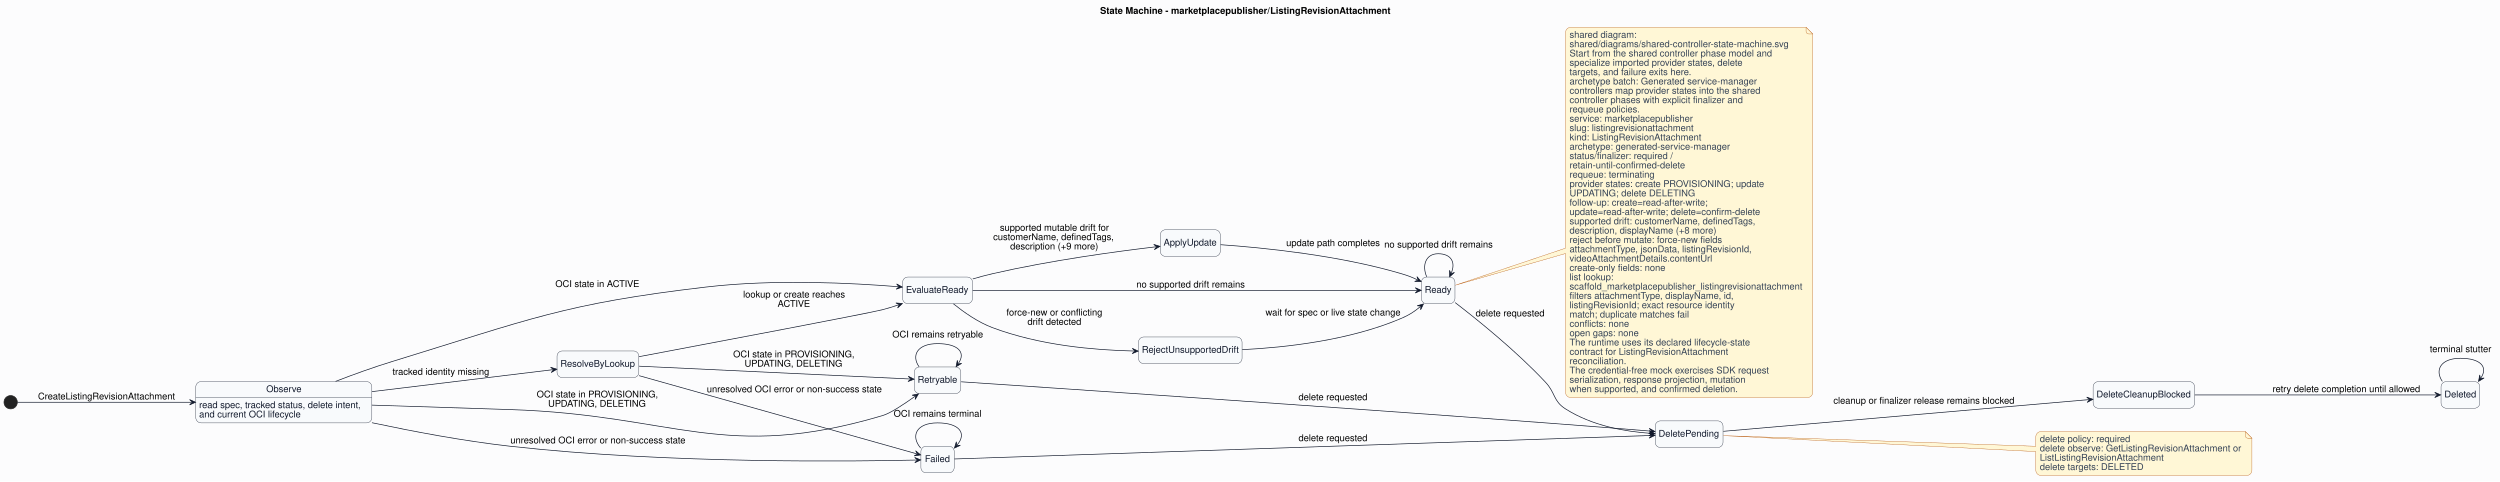
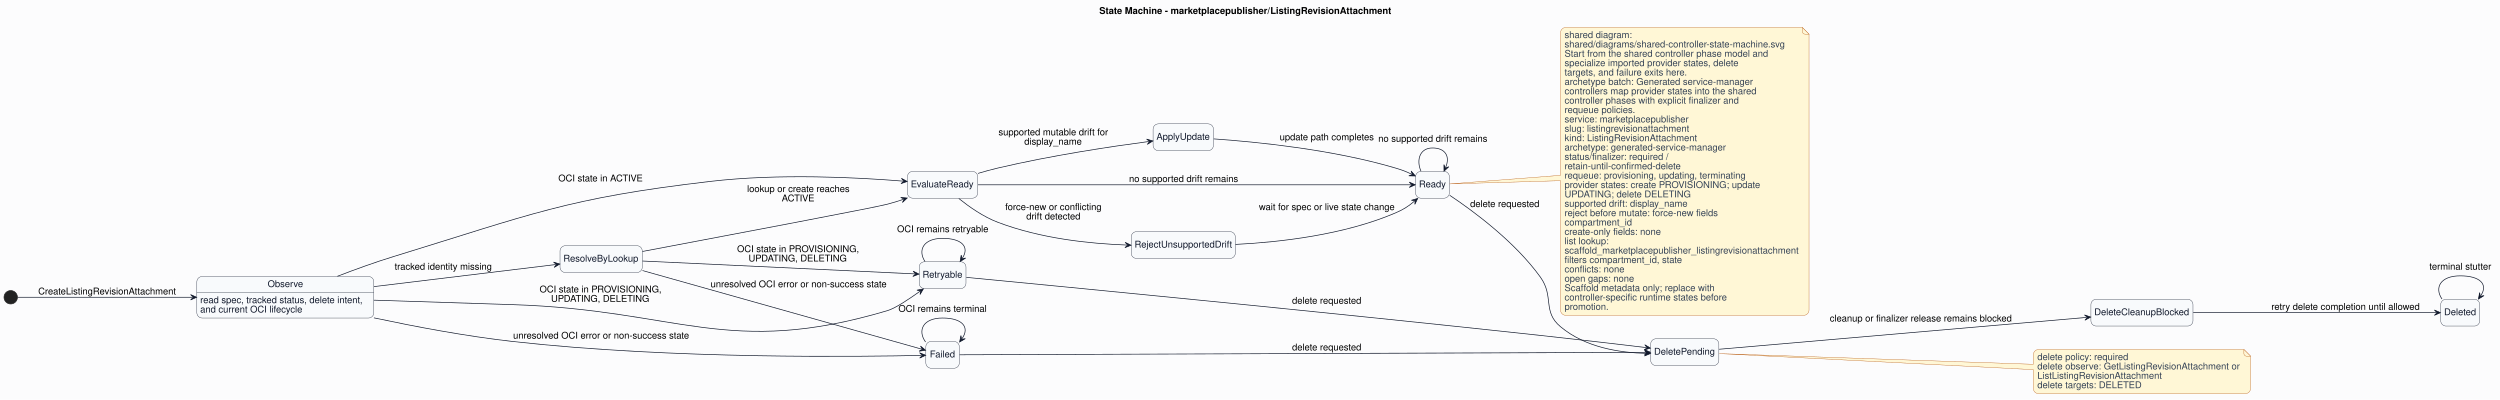
- <svg xmlns="http://www.w3.org/2000/svg" contentStyleType="text/css" data-diagram-type="STATE" height="723px" preserveAspectRatio="none" style="width:3754px;height:723px;background:#FCFCFD;" version="1.1" viewBox="0 0 3754 723" width="3754px" zoomAndPan="magnify">
+ <svg xmlns="http://www.w3.org/2000/svg" contentStyleType="text/css" data-diagram-type="STATE" height="597px" preserveAspectRatio="none" style="width:3734px;height:597px;background:#FCFCFD;" version="1.1" viewBox="0 0 3734 597" width="3734px" zoomAndPan="magnify">
  <defs />
  <g>
-     <rect fill="#FCFCFD" height="723" style="stroke:none;stroke-width:1;" width="3754" x="0" y="0" />
+     <rect fill="#FCFCFD" height="597" style="stroke:none;stroke-width:1;" width="3734" x="0" y="0" />
    <g class="title" data-source-line="10">
-       <text fill="#000000" font-family="Helvetica" font-size="14" font-weight="bold" lengthAdjust="spacing" textLength="436.434" x="1651.871" y="20.78">State Machine - marketplacepublisher/ListingRevisionAttachment</text>
+       <text fill="#000000" font-family="Helvetica" font-size="14" font-weight="bold" lengthAdjust="spacing" textLength="436.434" x="1641.871" y="20.78">State Machine - marketplacepublisher/ListingRevisionAttachment</text>
    </g>
    <g class="entity" data-qualified-name="observe" id="ent0002">
-       <rect fill="#F8FAFC" height="62" rx="8" ry="8" style="stroke:#0F172A;stroke-width:0.5;" width="264.364" x="294" y="573" />
-       <line style="stroke:#0F172A;stroke-width:0.5;" x1="294" x2="558.364" y1="597" y2="597" />
-       <text fill="#0F172A" font-family="Helvetica" font-size="14" lengthAdjust="spacing" textLength="52.91" x="399.727" y="588.78">Observe</text>
-       <text fill="#0F172A" font-family="Helvetica" font-size="14" lengthAdjust="spacing" textLength="244.364" x="299" y="612.78">read spec, tracked status, delete intent,</text>
-       <text fill="#0F172A" font-family="Helvetica" font-size="14" lengthAdjust="spacing" textLength="153.282" x="299" y="626.78">and current OCI lifecycle</text>
+       <rect fill="#F8FAFC" height="62" rx="8" ry="8" style="stroke:#0F172A;stroke-width:0.5;" width="264.364" x="294" y="413" />
+       <line style="stroke:#0F172A;stroke-width:0.5;" x1="294" x2="558.364" y1="437" y2="437" />
+       <text fill="#0F172A" font-family="Helvetica" font-size="14" lengthAdjust="spacing" textLength="52.91" x="399.727" y="428.78">Observe</text>
+       <text fill="#0F172A" font-family="Helvetica" font-size="14" lengthAdjust="spacing" textLength="244.364" x="299" y="452.78">read spec, tracked status, delete intent,</text>
+       <text fill="#0F172A" font-family="Helvetica" font-size="14" lengthAdjust="spacing" textLength="153.282" x="299" y="466.78">and current OCI lifecycle</text>
    </g>
-     <rect fill="#F8FAFC" height="40" rx="8" ry="8" style="stroke:#0F172A;stroke-width:0.5;" width="104.951" x="1355.36" y="416" />
-     <text fill="#0F172A" font-family="Helvetica" font-size="14" lengthAdjust="spacing" textLength="94.951" x="1360.36" y="439.78">EvaluateReady</text>
-     <rect fill="#F8FAFC" height="40" rx="8" ry="8" style="stroke:#0F172A;stroke-width:0.5;" width="50.469" x="2134.32" y="416" />
-     <text fill="#0F172A" font-family="Helvetica" font-size="14" lengthAdjust="spacing" textLength="40.469" x="2139.32" y="439.78">Ready</text>
-     <rect fill="#F8FAFC" height="40" rx="8" ry="8" style="stroke:#0F172A;stroke-width:0.5;" width="69.917" x="1372.88" y="551" />
-     <text fill="#0F172A" font-family="Helvetica" font-size="14" lengthAdjust="spacing" textLength="59.917" x="1377.88" y="574.78">Retryable</text>
-     <rect fill="#F8FAFC" height="40" rx="8" ry="8" style="stroke:#0F172A;stroke-width:0.5;" width="50" x="1382.84" y="670" />
-     <text fill="#0F172A" font-family="Helvetica" font-size="14" lengthAdjust="spacing" textLength="38.131" x="1388.775" y="693.78">Failed</text>
-     <rect fill="#F8FAFC" height="40" rx="8" ry="8" style="stroke:#0F172A;stroke-width:0.5;" width="122.848" x="836.44" y="527" />
-     <text fill="#0F172A" font-family="Helvetica" font-size="14" lengthAdjust="spacing" textLength="112.848" x="841.44" y="550.78">ResolveByLookup</text>
-     <rect fill="#F8FAFC" height="40" rx="8" ry="8" style="stroke:#0F172A;stroke-width:0.5;" width="155.51" x="1709.56" y="506" />
-     <text fill="#0F172A" font-family="Helvetica" font-size="14" lengthAdjust="spacing" textLength="145.51" x="1714.56" y="529.78">RejectUnsupportedDrift</text>
-     <rect fill="#F8FAFC" height="40" rx="8" ry="8" style="stroke:#0F172A;stroke-width:0.5;" width="90.165" x="1742.23" y="345" />
-     <text fill="#0F172A" font-family="Helvetica" font-size="14" lengthAdjust="spacing" textLength="80.165" x="1747.23" y="368.78">ApplyUpdate</text>
-     <rect fill="#F8FAFC" height="40" rx="8" ry="8" style="stroke:#0F172A;stroke-width:0.5;" width="101.848" x="2485.45" y="632" />
-     <text fill="#0F172A" font-family="Helvetica" font-size="14" lengthAdjust="spacing" textLength="91.848" x="2490.45" y="655.78">DeletePending</text>
-     <rect fill="#F8FAFC" height="40" rx="8" ry="8" style="stroke:#0F172A;stroke-width:0.5;" width="58.255" x="3665.46" y="573" />
-     <text fill="#0F172A" font-family="Helvetica" font-size="14" lengthAdjust="spacing" textLength="48.255" x="3670.46" y="596.78">Deleted</text>
-     <rect fill="#F8FAFC" height="40" rx="8" ry="8" style="stroke:#0F172A;stroke-width:0.5;" width="152.427" x="3143" y="573" />
-     <text fill="#0F172A" font-family="Helvetica" font-size="14" lengthAdjust="spacing" textLength="142.427" x="3148" y="596.78">DeleteCleanupBlocked</text>
+     <rect fill="#F8FAFC" height="40" rx="8" ry="8" style="stroke:#0F172A;stroke-width:0.5;" width="104.951" x="1355.36" y="256" />
+     <text fill="#0F172A" font-family="Helvetica" font-size="14" lengthAdjust="spacing" textLength="94.951" x="1360.36" y="279.78">EvaluateReady</text>
+     <rect fill="#F8FAFC" height="40" rx="8" ry="8" style="stroke:#0F172A;stroke-width:0.5;" width="50.469" x="2114.32" y="256" />
+     <text fill="#0F172A" font-family="Helvetica" font-size="14" lengthAdjust="spacing" textLength="40.469" x="2119.32" y="279.78">Ready</text>
+     <rect fill="#F8FAFC" height="40" rx="8" ry="8" style="stroke:#0F172A;stroke-width:0.5;" width="69.917" x="1372.88" y="391" />
+     <text fill="#0F172A" font-family="Helvetica" font-size="14" lengthAdjust="spacing" textLength="59.917" x="1377.88" y="414.78">Retryable</text>
+     <rect fill="#F8FAFC" height="40" rx="8" ry="8" style="stroke:#0F172A;stroke-width:0.5;" width="50" x="1382.84" y="510" />
+     <text fill="#0F172A" font-family="Helvetica" font-size="14" lengthAdjust="spacing" textLength="38.131" x="1388.775" y="533.78">Failed</text>
+     <rect fill="#F8FAFC" height="40" rx="8" ry="8" style="stroke:#0F172A;stroke-width:0.5;" width="122.848" x="836.44" y="367" />
+     <text fill="#0F172A" font-family="Helvetica" font-size="14" lengthAdjust="spacing" textLength="112.848" x="841.44" y="390.78">ResolveByLookup</text>
+     <rect fill="#F8FAFC" height="40" rx="8" ry="8" style="stroke:#0F172A;stroke-width:0.5;" width="155.51" x="1689.56" y="346" />
+     <text fill="#0F172A" font-family="Helvetica" font-size="14" lengthAdjust="spacing" textLength="145.51" x="1694.56" y="369.78">RejectUnsupportedDrift</text>
+     <rect fill="#F8FAFC" height="40" rx="8" ry="8" style="stroke:#0F172A;stroke-width:0.5;" width="90.165" x="1722.23" y="185" />
+     <text fill="#0F172A" font-family="Helvetica" font-size="14" lengthAdjust="spacing" textLength="80.165" x="1727.23" y="208.78">ApplyUpdate</text>
+     <rect fill="#F8FAFC" height="40" rx="8" ry="8" style="stroke:#0F172A;stroke-width:0.5;" width="101.848" x="2465.45" y="506" />
+     <text fill="#0F172A" font-family="Helvetica" font-size="14" lengthAdjust="spacing" textLength="91.848" x="2470.45" y="529.78">DeletePending</text>
+     <rect fill="#F8FAFC" height="40" rx="8" ry="8" style="stroke:#0F172A;stroke-width:0.5;" width="58.255" x="3645.46" y="447" />
+     <text fill="#0F172A" font-family="Helvetica" font-size="14" lengthAdjust="spacing" textLength="48.255" x="3650.46" y="470.78">Deleted</text>
+     <rect fill="#F8FAFC" height="40" rx="8" ry="8" style="stroke:#0F172A;stroke-width:0.5;" width="152.427" x="3123" y="447" />
+     <text fill="#0F172A" font-family="Helvetica" font-size="14" lengthAdjust="spacing" textLength="142.427" x="3128" y="470.78">DeleteCleanupBlocked</text>
    <g class="start_entity" data-qualified-name=".start." data-source-line="32" id="ent0002">
-       <ellipse cx="16" cy="604" fill="#222222" rx="10" ry="10" style="stroke:#222222;stroke-width:1;" />
+       <ellipse cx="16" cy="444" fill="#222222" rx="10" ry="10" style="stroke:#222222;stroke-width:1;" />
    </g>
    <g class="entity" data-qualified-name="GMN2" data-source-line="55" id="ent0003">
-       <path d="M2350.78,49 L2350.78,372.66 L2185.14,428.32 L2350.78,380.66 L2350.78,589 A8,8 0 0 0 2358.78,597 L2713.965,597 A8,8 0 0 0 2721.965,589 L2721.965,51 L2711.965,41 L2358.78,41 A8,8 0 0 0 2350.78,49" fill="#FFF7D6" style="stroke:#B45309;stroke-width:0.5;" />
-       <path d="M2711.965,41 L2711.965,47 A4,4 0 0 0 2715.965,51 L2721.965,51 L2711.965,41" fill="#FFF7D6" style="stroke:#B45309;stroke-width:0.5;" />
-       <text fill="#334155" font-family="Helvetica" font-size="14" lengthAdjust="spacing" textLength="101.165" x="2356.78" y="56.78">shared diagram:</text>
-       <text fill="#334155" font-family="Helvetica" font-size="14" lengthAdjust="spacing" textLength="331.481" x="2356.78" y="70.78">shared/diagrams/shared-controller-state-machine.svg</text>
-       <text fill="#334155" font-family="Helvetica" font-size="14" lengthAdjust="spacing" textLength="304.274" x="2356.78" y="84.78">Start from the shared controller phase model and</text>
-       <text fill="#334155" font-family="Helvetica" font-size="14" lengthAdjust="spacing" textLength="261.468" x="2356.78" y="98.78">specialize imported provider states, delete</text>
-       <text fill="#334155" font-family="Helvetica" font-size="14" lengthAdjust="spacing" textLength="184.434" x="2356.78" y="112.78">targets, and failure exits here.</text>
-       <text fill="#334155" font-family="Helvetica" font-size="14" lengthAdjust="spacing" textLength="281.709" x="2356.78" y="126.78">archetype batch: Generated service-manager</text>
-       <text fill="#334155" font-family="Helvetica" font-size="14" lengthAdjust="spacing" textLength="287.923" x="2356.78" y="140.78">controllers map provider states into the shared</text>
-       <text fill="#334155" font-family="Helvetica" font-size="14" lengthAdjust="spacing" textLength="261.461" x="2356.78" y="154.78">controller phases with explicit finalizer and</text>
-       <text fill="#334155" font-family="Helvetica" font-size="14" lengthAdjust="spacing" textLength="105.848" x="2356.78" y="168.78">requeue policies.</text>
-       <text fill="#334155" font-family="Helvetica" font-size="14" lengthAdjust="spacing" textLength="185.192" x="2356.78" y="182.78">service: marketplacepublisher</text>
-       <text fill="#334155" font-family="Helvetica" font-size="14" lengthAdjust="spacing" textLength="186.758" x="2356.78" y="196.78">slug: listingrevisionattachment</text>
-       <text fill="#334155" font-family="Helvetica" font-size="14" lengthAdjust="spacing" textLength="198.434" x="2356.78" y="210.78">kind: ListingRevisionAttachment</text>
-       <text fill="#334155" font-family="Helvetica" font-size="14" lengthAdjust="spacing" textLength="241.24" x="2356.78" y="224.78">archetype: generated-service-manager</text>
-       <text fill="#334155" font-family="Helvetica" font-size="14" lengthAdjust="spacing" textLength="156.406" x="2356.78" y="238.78">status/finalizer: required /</text>
-       <text fill="#334155" font-family="Helvetica" font-size="14" lengthAdjust="spacing" textLength="174.303" x="2356.78" y="252.78">retain-until-confirmed-delete</text>
-       <text fill="#334155" font-family="Helvetica" font-size="14" lengthAdjust="spacing" textLength="128.413" x="2356.78" y="266.78">requeue: terminating</text>
-       <text fill="#334155" font-family="Helvetica" font-size="14" lengthAdjust="spacing" textLength="295.682" x="2356.78" y="280.78">provider states: create PROVISIONING; update</text>
-       <text fill="#334155" font-family="Helvetica" font-size="14" lengthAdjust="spacing" textLength="192.165" x="2356.78" y="294.78">UPDATING; delete DELETING</text>
-       <text fill="#334155" font-family="Helvetica" font-size="14" lengthAdjust="spacing" textLength="209.699" x="2356.78" y="308.78">follow-up: create=read-after-write;</text>
-       <text fill="#334155" font-family="Helvetica" font-size="14" lengthAdjust="spacing" textLength="288.716" x="2356.78" y="322.78">update=read-after-write; delete=confirm-delete</text>
-       <text fill="#334155" font-family="Helvetica" font-size="14" lengthAdjust="spacing" textLength="280.916" x="2356.78" y="336.78">supported drift: customerName, definedTags,</text>
-       <text fill="#334155" font-family="Helvetica" font-size="14" lengthAdjust="spacing" textLength="221.368" x="2356.78" y="350.78">description, displayName (+8 more)</text>
-       <text fill="#334155" font-family="Helvetica" font-size="14" lengthAdjust="spacing" textLength="230.33" x="2356.78" y="364.78">reject before mutate: force-new fields</text>
-       <text fill="#334155" font-family="Helvetica" font-size="14" lengthAdjust="spacing" textLength="276.247" x="2356.78" y="378.78">attachmentType, jsonData, listingRevisionId,</text>
-       <text fill="#334155" font-family="Helvetica" font-size="14" lengthAdjust="spacing" textLength="214.772" x="2356.78" y="392.78">videoAttachmentDetails.contentUrl</text>
-       <text fill="#334155" font-family="Helvetica" font-size="14" lengthAdjust="spacing" textLength="144.751" x="2356.78" y="406.78">create-only fields: none</text>
-       <text fill="#334155" font-family="Helvetica" font-size="14" lengthAdjust="spacing" textLength="66.144" x="2356.78" y="420.78">list lookup:</text>
-       <text fill="#334155" font-family="Helvetica" font-size="14" lengthAdjust="spacing" textLength="350.185" x="2356.78" y="434.78">scaffold_marketplacepublisher_listingrevisionattachment</text>
-       <text fill="#334155" font-family="Helvetica" font-size="14" lengthAdjust="spacing" textLength="248.992" x="2356.78" y="448.78">filters attachmentType, displayName, id,</text>
-       <text fill="#334155" font-family="Helvetica" font-size="14" lengthAdjust="spacing" textLength="249.006" x="2356.78" y="462.78">listingRevisionId; exact resource identity</text>
-       <text fill="#334155" font-family="Helvetica" font-size="14" lengthAdjust="spacing" textLength="180.53" x="2356.78" y="476.78">match; duplicate matches fail</text>
-       <text fill="#334155" font-family="Helvetica" font-size="14" lengthAdjust="spacing" textLength="89.496" x="2356.78" y="490.78">conflicts: none</text>
-       <text fill="#334155" font-family="Helvetica" font-size="14" lengthAdjust="spacing" textLength="104.316" x="2356.78" y="504.78">open gaps: none</text>
-       <text fill="#334155" font-family="Helvetica" font-size="14" lengthAdjust="spacing" textLength="272.337" x="2356.78" y="518.78">The runtime uses its declared lifecycle-state</text>
-       <text fill="#334155" font-family="Helvetica" font-size="14" lengthAdjust="spacing" textLength="238.889" x="2356.78" y="532.78">contract for ListingRevisionAttachment</text>
-       <text fill="#334155" font-family="Helvetica" font-size="14" lengthAdjust="spacing" textLength="85.6" x="2356.78" y="546.78">reconciliation.</text>
-       <text fill="#334155" font-family="Helvetica" font-size="14" lengthAdjust="spacing" textLength="301.123" x="2356.78" y="560.78">The credential-free mock exercises SDK request</text>
-       <text fill="#334155" font-family="Helvetica" font-size="14" lengthAdjust="spacing" textLength="265.364" x="2356.78" y="574.78">serialization, response projection, mutation</text>
-       <text fill="#334155" font-family="Helvetica" font-size="14" lengthAdjust="spacing" textLength="252.943" x="2356.78" y="588.78">when supported, and confirmed deletion.</text>
+       <path d="M2330.78,49 L2330.78,261.86 L2165.14,274.69 L2330.78,269.86 L2330.78,463 A8,8 0 0 0 2338.78,471 L2693.965,471 A8,8 0 0 0 2701.965,463 L2701.965,51 L2691.965,41 L2338.78,41 A8,8 0 0 0 2330.78,49" fill="#FFF7D6" style="stroke:#B45309;stroke-width:0.5;" />
+       <path d="M2691.965,41 L2691.965,47 A4,4 0 0 0 2695.965,51 L2701.965,51 L2691.965,41" fill="#FFF7D6" style="stroke:#B45309;stroke-width:0.5;" />
+       <text fill="#334155" font-family="Helvetica" font-size="14" lengthAdjust="spacing" textLength="101.165" x="2336.78" y="56.78">shared diagram:</text>
+       <text fill="#334155" font-family="Helvetica" font-size="14" lengthAdjust="spacing" textLength="331.481" x="2336.78" y="70.78">shared/diagrams/shared-controller-state-machine.svg</text>
+       <text fill="#334155" font-family="Helvetica" font-size="14" lengthAdjust="spacing" textLength="304.274" x="2336.78" y="84.78">Start from the shared controller phase model and</text>
+       <text fill="#334155" font-family="Helvetica" font-size="14" lengthAdjust="spacing" textLength="261.468" x="2336.78" y="98.78">specialize imported provider states, delete</text>
+       <text fill="#334155" font-family="Helvetica" font-size="14" lengthAdjust="spacing" textLength="184.434" x="2336.78" y="112.78">targets, and failure exits here.</text>
+       <text fill="#334155" font-family="Helvetica" font-size="14" lengthAdjust="spacing" textLength="281.709" x="2336.78" y="126.78">archetype batch: Generated service-manager</text>
+       <text fill="#334155" font-family="Helvetica" font-size="14" lengthAdjust="spacing" textLength="287.923" x="2336.78" y="140.78">controllers map provider states into the shared</text>
+       <text fill="#334155" font-family="Helvetica" font-size="14" lengthAdjust="spacing" textLength="261.461" x="2336.78" y="154.78">controller phases with explicit finalizer and</text>
+       <text fill="#334155" font-family="Helvetica" font-size="14" lengthAdjust="spacing" textLength="105.848" x="2336.78" y="168.78">requeue policies.</text>
+       <text fill="#334155" font-family="Helvetica" font-size="14" lengthAdjust="spacing" textLength="185.192" x="2336.78" y="182.78">service: marketplacepublisher</text>
+       <text fill="#334155" font-family="Helvetica" font-size="14" lengthAdjust="spacing" textLength="186.758" x="2336.78" y="196.78">slug: listingrevisionattachment</text>
+       <text fill="#334155" font-family="Helvetica" font-size="14" lengthAdjust="spacing" textLength="198.434" x="2336.78" y="210.78">kind: ListingRevisionAttachment</text>
+       <text fill="#334155" font-family="Helvetica" font-size="14" lengthAdjust="spacing" textLength="241.24" x="2336.78" y="224.78">archetype: generated-service-manager</text>
+       <text fill="#334155" font-family="Helvetica" font-size="14" lengthAdjust="spacing" textLength="156.406" x="2336.78" y="238.78">status/finalizer: required /</text>
+       <text fill="#334155" font-family="Helvetica" font-size="14" lengthAdjust="spacing" textLength="174.303" x="2336.78" y="252.78">retain-until-confirmed-delete</text>
+       <text fill="#334155" font-family="Helvetica" font-size="14" lengthAdjust="spacing" textLength="272.398" x="2336.78" y="266.78">requeue: provisioning, updating, terminating</text>
+       <text fill="#334155" font-family="Helvetica" font-size="14" lengthAdjust="spacing" textLength="295.682" x="2336.78" y="280.78">provider states: create PROVISIONING; update</text>
+       <text fill="#334155" font-family="Helvetica" font-size="14" lengthAdjust="spacing" textLength="192.165" x="2336.78" y="294.78">UPDATING; delete DELETING</text>
+       <text fill="#334155" font-family="Helvetica" font-size="14" lengthAdjust="spacing" textLength="183.661" x="2336.78" y="308.78">supported drift: display_name</text>
+       <text fill="#334155" font-family="Helvetica" font-size="14" lengthAdjust="spacing" textLength="230.33" x="2336.78" y="322.78">reject before mutate: force-new fields</text>
+       <text fill="#334155" font-family="Helvetica" font-size="14" lengthAdjust="spacing" textLength="100.379" x="2336.78" y="336.78">compartment_id</text>
+       <text fill="#334155" font-family="Helvetica" font-size="14" lengthAdjust="spacing" textLength="144.751" x="2336.78" y="350.78">create-only fields: none</text>
+       <text fill="#334155" font-family="Helvetica" font-size="14" lengthAdjust="spacing" textLength="66.144" x="2336.78" y="364.78">list lookup:</text>
+       <text fill="#334155" font-family="Helvetica" font-size="14" lengthAdjust="spacing" textLength="350.185" x="2336.78" y="378.78">scaffold_marketplacepublisher_listingrevisionattachment</text>
+       <text fill="#334155" font-family="Helvetica" font-size="14" lengthAdjust="spacing" textLength="175.848" x="2336.78" y="392.78">filters compartment_id, state</text>
+       <text fill="#334155" font-family="Helvetica" font-size="14" lengthAdjust="spacing" textLength="89.496" x="2336.78" y="406.78">conflicts: none</text>
+       <text fill="#334155" font-family="Helvetica" font-size="14" lengthAdjust="spacing" textLength="104.316" x="2336.78" y="420.78">open gaps: none</text>
+       <text fill="#334155" font-family="Helvetica" font-size="14" lengthAdjust="spacing" textLength="224.902" x="2336.78" y="434.78">Scaffold metadata only; replace with</text>
+       <text fill="#334155" font-family="Helvetica" font-size="14" lengthAdjust="spacing" textLength="244.323" x="2336.78" y="448.78">controller-specific runtime states before</text>
+       <text fill="#334155" font-family="Helvetica" font-size="14" lengthAdjust="spacing" textLength="66.144" x="2336.78" y="462.78">promotion.</text>
    </g>
-     <g class="entity" data-qualified-name="GMN5" data-source-line="96" id="ent0006">
-       <path d="M3056.97,656 L3056.97,670.12 L2587.72,654.14 L3056.97,678.12 L3056.97,706 A8,8 0 0 0 3064.97,714 L3373.465,714 A8,8 0 0 0 3381.465,706 L3381.465,658 L3371.465,648 L3064.97,648 A8,8 0 0 0 3056.97,656" fill="#FFF7D6" style="stroke:#B45309;stroke-width:0.5;" />
-       <path d="M3371.465,648 L3371.465,654 A4,4 0 0 0 3375.465,658 L3381.465,658 L3371.465,648" fill="#FFF7D6" style="stroke:#B45309;stroke-width:0.5;" />
-       <text fill="#334155" font-family="Helvetica" font-size="14" lengthAdjust="spacing" textLength="136.972" x="3062.97" y="663.78">delete policy: required</text>
-       <text fill="#334155" font-family="Helvetica" font-size="14" lengthAdjust="spacing" textLength="303.495" x="3062.97" y="677.78">delete observe: GetListingRevisionAttachment or</text>
-       <text fill="#334155" font-family="Helvetica" font-size="14" lengthAdjust="spacing" textLength="186.758" x="3062.97" y="691.78">ListListingRevisionAttachment</text>
-       <text fill="#334155" font-family="Helvetica" font-size="14" lengthAdjust="spacing" textLength="157.185" x="3062.97" y="705.78">delete targets: DELETED</text>
+     <g class="entity" data-qualified-name="GMN5" data-source-line="87" id="ent0006">
+       <path d="M3036.97,530 L3036.97,544.12 L2567.72,528.14 L3036.97,552.12 L3036.97,580 A8,8 0 0 0 3044.97,588 L3353.465,588 A8,8 0 0 0 3361.465,580 L3361.465,532 L3351.465,522 L3044.97,522 A8,8 0 0 0 3036.97,530" fill="#FFF7D6" style="stroke:#B45309;stroke-width:0.5;" />
+       <path d="M3351.465,522 L3351.465,528 A4,4 0 0 0 3355.465,532 L3361.465,532 L3351.465,522" fill="#FFF7D6" style="stroke:#B45309;stroke-width:0.5;" />
+       <text fill="#334155" font-family="Helvetica" font-size="14" lengthAdjust="spacing" textLength="136.972" x="3042.97" y="537.78">delete policy: required</text>
+       <text fill="#334155" font-family="Helvetica" font-size="14" lengthAdjust="spacing" textLength="303.495" x="3042.97" y="551.78">delete observe: GetListingRevisionAttachment or</text>
+       <text fill="#334155" font-family="Helvetica" font-size="14" lengthAdjust="spacing" textLength="186.758" x="3042.97" y="565.78">ListListingRevisionAttachment</text>
+       <text fill="#334155" font-family="Helvetica" font-size="14" lengthAdjust="spacing" textLength="157.185" x="3042.97" y="579.78">delete targets: DELETED</text>
    </g>
    <g class="link" data-entity-1="ent0002" data-entity-2="ent0002" data-link-type="dependency" data-source-line="32" id="lnk3">
-       <path d="M26.29,604 C61.74,604 185.63,604 287.68,604" fill="none" id="*start*-to-observe" style="stroke:#0F172A;stroke-width:1;" />
-       <polygon fill="#0F172A" points="293.68,604,284.68,600,288.68,604,284.68,608,293.68,604" style="stroke:#0F172A;stroke-width:1;" />
-       <text fill="#000000" font-family="Helvetica" font-size="14" lengthAdjust="spacing" textLength="206.992" x="57" y="599.78">CreateListingRevisionAttachment</text>
+       <path d="M26.29,444 C61.74,444 185.63,444 287.68,444" fill="none" id="*start*-to-observe" style="stroke:#0F172A;stroke-width:1;" />
+       <polygon fill="#0F172A" points="293.68,444,284.68,440,288.68,444,284.68,448,293.68,444" style="stroke:#0F172A;stroke-width:1;" />
+       <text fill="#000000" font-family="Helvetica" font-size="14" lengthAdjust="spacing" textLength="206.992" x="57" y="439.78">CreateListingRevisionAttachment</text>
    </g>
    <g class="link" data-entity-1="ent0002" data-entity-2="ent0007" data-link-type="dependency" data-source-line="33" id="lnk4">
-       <path d="M558.64,588.05 C649.55,577.01 760.334,563.573 830.184,555.093" fill="none" id="observe-to-resolve_by_lookup" style="stroke:#0F172A;stroke-width:1;" />
-       <polygon fill="#0F172A" points="836.14,554.37,826.723,551.484,831.176,554.973,827.688,559.426,836.14,554.37" style="stroke:#0F172A;stroke-width:1;" />
-       <text fill="#000000" font-family="Helvetica" font-size="14" lengthAdjust="spacing" textLength="145.503" x="589.36" y="562.84">tracked identity missing</text>
+       <path d="M558.64,428.05 C649.55,417.01 760.334,403.573 830.184,395.093" fill="none" id="observe-to-resolve_by_lookup" style="stroke:#0F172A;stroke-width:1;" />
+       <polygon fill="#0F172A" points="836.14,394.37,826.723,391.484,831.176,394.973,827.688,399.425,836.14,394.37" style="stroke:#0F172A;stroke-width:1;" />
+       <text fill="#000000" font-family="Helvetica" font-size="14" lengthAdjust="spacing" textLength="145.503" x="589.36" y="402.84">tracked identity missing</text>
    </g>
    <g class="link" data-entity-1="ent0007" data-entity-2="ent0003" data-link-type="dependency" data-source-line="34" id="lnk5">
-       <path d="M959.57,535.58 C1073.1,514.19 1307.77,469.79 1325.36,465 C1335.07,462.36 1339.604,461.054 1349.384,457.704" fill="none" id="resolve_by_lookup-to-evaluate_ready" style="stroke:#0F172A;stroke-width:1;" />
-       <polygon fill="#0F172A" points="1355.06,455.76,1345.249,454.892,1350.33,457.38,1347.842,462.461,1355.06,455.76" style="stroke:#0F172A;stroke-width:1;" />
-       <text fill="#000000" font-family="Helvetica" font-size="14" lengthAdjust="spacing" textLength="154.089" x="1115.86" y="446.78">lookup or create reaches</text>
-       <text fill="#000000" font-family="Helvetica" font-size="14" lengthAdjust="spacing" textLength="50.565" x="1167.622" y="460.78">ACTIVE</text>
+       <path d="M959.57,375.58 C1073.1,354.19 1307.77,309.79 1325.36,305 C1335.07,302.36 1339.604,301.054 1349.384,297.704" fill="none" id="resolve_by_lookup-to-evaluate_ready" style="stroke:#0F172A;stroke-width:1;" />
+       <polygon fill="#0F172A" points="1355.06,295.76,1345.249,294.892,1350.33,297.38,1347.842,302.461,1355.06,295.76" style="stroke:#0F172A;stroke-width:1;" />
+       <text fill="#000000" font-family="Helvetica" font-size="14" lengthAdjust="spacing" textLength="154.089" x="1115.86" y="286.78">lookup or create reaches</text>
+       <text fill="#000000" font-family="Helvetica" font-size="14" lengthAdjust="spacing" textLength="50.565" x="1167.622" y="300.78">ACTIVE</text>
    </g>
    <g class="link" data-entity-1="ent0007" data-entity-2="ent0005" data-link-type="dependency" data-source-line="35" id="lnk6">
-       <path d="M959.63,549.87 C1067.21,554.95 1281.807,565.097 1366.597,569.097" fill="none" id="resolve_by_lookup-to-retryable" style="stroke:#0F172A;stroke-width:1;" />
-       <polygon fill="#0F172A" points="1372.59,569.38,1363.789,564.96,1367.596,569.144,1363.411,572.951,1372.59,569.38" style="stroke:#0F172A;stroke-width:1;" />
-       <text fill="#000000" font-family="Helvetica" font-size="14" lengthAdjust="spacing" textLength="184.379" x="1100.86" y="536.54">OCI state in PROVISIONING,</text>
-       <text fill="#000000" font-family="Helvetica" font-size="14" lengthAdjust="spacing" textLength="150.131" x="1117.984" y="550.54">UPDATING, DELETING</text>
+       <path d="M959.63,389.87 C1067.21,394.95 1281.807,405.097 1366.597,409.097" fill="none" id="resolve_by_lookup-to-retryable" style="stroke:#0F172A;stroke-width:1;" />
+       <polygon fill="#0F172A" points="1372.59,409.38,1363.789,404.96,1367.596,409.144,1363.411,412.951,1372.59,409.38" style="stroke:#0F172A;stroke-width:1;" />
+       <text fill="#000000" font-family="Helvetica" font-size="14" lengthAdjust="spacing" textLength="184.379" x="1100.86" y="376.54">OCI state in PROVISIONING,</text>
+       <text fill="#000000" font-family="Helvetica" font-size="14" lengthAdjust="spacing" textLength="150.131" x="1117.984" y="390.54">UPDATING, DELETING</text>
    </g>
    <g class="link" data-entity-1="ent0007" data-entity-2="ent0006" data-link-type="dependency" data-source-line="36" id="lnk7">
-       <path d="M959.63,564.11 C1071.69,595.65 1300.585,660.083 1376.675,681.513" fill="none" id="resolve_by_lookup-to-failed" style="stroke:#0F172A;stroke-width:1;" />
-       <polygon fill="#0F172A" points="1382.45,683.14,1374.871,676.85,1377.637,681.784,1372.703,684.55,1382.45,683.14" style="stroke:#0F172A;stroke-width:1;" />
-       <text fill="#000000" font-family="Helvetica" font-size="14" lengthAdjust="spacing" textLength="263.778" x="1061.36" y="589.03">unresolved OCI error or non-success state</text>
+       <path d="M959.63,404.11 C1071.69,435.65 1300.585,500.083 1376.675,521.513" fill="none" id="resolve_by_lookup-to-failed" style="stroke:#0F172A;stroke-width:1;" />
+       <polygon fill="#0F172A" points="1382.45,523.14,1374.871,516.85,1377.637,521.784,1372.703,524.55,1382.45,523.14" style="stroke:#0F172A;stroke-width:1;" />
+       <text fill="#000000" font-family="Helvetica" font-size="14" lengthAdjust="spacing" textLength="263.778" x="1061.36" y="429.03">unresolved OCI error or non-success state</text>
    </g>
    <g class="link" data-entity-1="ent0002" data-entity-2="ent0003" data-link-type="dependency" data-source-line="37" id="lnk8">
-       <path d="M503.96,572.64 C530.45,562.43 560.47,551.55 588.36,543 C794.5,479.82 846.22,456.06 1060.36,431 C1164.33,418.83 1281.05,425.034 1348.99,430.554" fill="none" id="observe-to-evaluate_ready" style="stroke:#0F172A;stroke-width:1;" />
-       <polygon fill="#0F172A" points="1354.97,431.04,1346.323,426.324,1349.986,430.635,1345.676,434.298,1354.97,431.04" style="stroke:#0F172A;stroke-width:1;" />
-       <text fill="#000000" font-family="Helvetica" font-size="14" lengthAdjust="spacing" textLength="128.372" x="833.86" y="430.95">OCI state in ACTIVE</text>
+       <path d="M503.96,412.64 C530.45,402.43 560.47,391.55 588.36,383 C794.5,319.82 846.22,296.06 1060.36,271 C1164.33,258.83 1281.05,265.034 1348.99,270.554" fill="none" id="observe-to-evaluate_ready" style="stroke:#0F172A;stroke-width:1;" />
+       <polygon fill="#0F172A" points="1354.97,271.04,1346.323,266.324,1349.986,270.635,1345.676,274.298,1354.97,271.04" style="stroke:#0F172A;stroke-width:1;" />
+       <text fill="#000000" font-family="Helvetica" font-size="14" lengthAdjust="spacing" textLength="128.372" x="833.86" y="270.95">OCI state in ACTIVE</text>
    </g>
    <g class="link" data-entity-1="ent0002" data-entity-2="ent0005" data-link-type="dependency" data-source-line="38" id="lnk9">
-       <path d="M558.47,608.33 C621.11,610.38 697.11,612.85 765.36,615 C1014.16,622.84 1086.72,694.79 1325.36,624 C1336.77,620.62 1355.445,608.364 1374.305,594.914" fill="none" id="observe-to-retryable" style="stroke:#0F172A;stroke-width:1;" />
-       <polygon fill="#0F172A" points="1379.19,591.43,1369.54,593.399,1375.119,594.333,1374.185,599.912,1379.19,591.43" style="stroke:#0F172A;stroke-width:1;" />
-       <text fill="#000000" font-family="Helvetica" font-size="14" lengthAdjust="spacing" textLength="184.379" x="805.86" y="596.78">OCI state in PROVISIONING,</text>
-       <text fill="#000000" font-family="Helvetica" font-size="14" lengthAdjust="spacing" textLength="150.131" x="822.984" y="610.78">UPDATING, DELETING</text>
+       <path d="M558.47,448.33 C621.11,450.38 697.11,452.85 765.36,455 C1014.16,462.84 1086.72,534.79 1325.36,464 C1336.77,460.62 1355.445,448.364 1374.305,434.914" fill="none" id="observe-to-retryable" style="stroke:#0F172A;stroke-width:1;" />
+       <polygon fill="#0F172A" points="1379.19,431.43,1369.54,433.399,1375.119,434.333,1374.185,439.912,1379.19,431.43" style="stroke:#0F172A;stroke-width:1;" />
+       <text fill="#000000" font-family="Helvetica" font-size="14" lengthAdjust="spacing" textLength="184.379" x="805.86" y="436.78">OCI state in PROVISIONING,</text>
+       <text fill="#000000" font-family="Helvetica" font-size="14" lengthAdjust="spacing" textLength="150.131" x="822.984" y="450.78">UPDATING, DELETING</text>
    </g>
    <g class="link" data-entity-1="ent0002" data-entity-2="ent0006" data-link-type="dependency" data-source-line="39" id="lnk10">
-       <path d="M558.52,634.76 C620.83,648.03 696.56,662.26 765.36,670 C1004.8,696.92 1291.452,692.769 1376.562,690.789" fill="none" id="observe-to-failed" style="stroke:#0F172A;stroke-width:1;" />
-       <polygon fill="#0F172A" points="1382.56,690.65,1373.469,686.86,1377.561,690.766,1373.656,694.858,1382.56,690.65" style="stroke:#0F172A;stroke-width:1;" />
-       <text fill="#000000" font-family="Helvetica" font-size="14" lengthAdjust="spacing" textLength="263.778" x="766.36" y="665.78">unresolved OCI error or non-success state</text>
+       <path d="M558.52,474.76 C620.83,488.03 696.56,502.26 765.36,510 C1004.8,536.92 1291.452,532.769 1376.562,530.789" fill="none" id="observe-to-failed" style="stroke:#0F172A;stroke-width:1;" />
+       <polygon fill="#0F172A" points="1382.56,530.65,1373.469,526.86,1377.561,530.766,1373.656,534.858,1382.56,530.65" style="stroke:#0F172A;stroke-width:1;" />
+       <text fill="#000000" font-family="Helvetica" font-size="14" lengthAdjust="spacing" textLength="263.778" x="766.36" y="505.78">unresolved OCI error or non-success state</text>
    </g>
    <g class="link" data-entity-1="ent0003" data-entity-2="ent0008" data-link-type="dependency" data-source-line="40" id="lnk11">
-       <path d="M1431.7,456.26 C1447.14,468.75 1468.62,483.87 1490.32,492 C1561.28,518.57 1641.961,525.736 1703.131,527.106" fill="none" id="evaluate_ready-to-reject_unsupported_drift" style="stroke:#0F172A;stroke-width:1;" />
-       <polygon fill="#0F172A" points="1709.13,527.24,1700.222,523.039,1704.131,527.128,1700.043,531.038,1709.13,527.24" style="stroke:#0F172A;stroke-width:1;" />
-       <text fill="#000000" font-family="Helvetica" font-size="14" lengthAdjust="spacing" textLength="143.951" x="1511.32" y="473.78">force-new or conflicting</text>
-       <text fill="#000000" font-family="Helvetica" font-size="14" lengthAdjust="spacing" textLength="80.938" x="1542.827" y="487.78">drift detected</text>
+       <path d="M1432.06,296.48 C1447.49,308.89 1468.81,323.85 1490.32,332 C1554.53,356.35 1626.604,363.906 1683.304,366.026" fill="none" id="evaluate_ready-to-reject_unsupported_drift" style="stroke:#0F172A;stroke-width:1;" />
+       <polygon fill="#0F172A" points="1689.3,366.25,1680.456,361.916,1684.303,366.063,1680.157,369.911,1689.3,366.25" style="stroke:#0F172A;stroke-width:1;" />
+       <text fill="#000000" font-family="Helvetica" font-size="14" lengthAdjust="spacing" textLength="143.951" x="1501.32" y="313.78">force-new or conflicting</text>
+       <text fill="#000000" font-family="Helvetica" font-size="14" lengthAdjust="spacing" textLength="80.938" x="1532.827" y="327.78">drift detected</text>
    </g>
    <g class="link" data-entity-1="ent0008" data-entity-2="ent0004" data-link-type="dependency" data-source-line="41" id="lnk12">
-       <path d="M1865.32,525.06 C1931.2,521.77 2027.3,511 2104.32,478 C2116.36,472.84 2123.48,468.236 2132.92,460.246" fill="none" id="reject_unsupported_drift-to-ready" style="stroke:#0F172A;stroke-width:1;" />
-       <polygon fill="#0F172A" points="2137.5,456.37,2128.046,459.131,2133.684,459.6,2133.215,465.238,2137.5,456.37" style="stroke:#0F172A;stroke-width:1;" />
-       <text fill="#000000" font-family="Helvetica" font-size="14" lengthAdjust="spacing" textLength="203.882" x="1900.32" y="473.78">wait for spec or live state change</text>
+       <path d="M1845.32,365.06 C1911.2,361.77 2007.3,351 2084.32,318 C2096.36,312.84 2103.48,308.236 2112.92,300.246" fill="none" id="reject_unsupported_drift-to-ready" style="stroke:#0F172A;stroke-width:1;" />
+       <polygon fill="#0F172A" points="2117.5,296.37,2108.046,299.131,2113.684,299.6,2113.215,305.238,2117.5,296.37" style="stroke:#0F172A;stroke-width:1;" />
+       <text fill="#000000" font-family="Helvetica" font-size="14" lengthAdjust="spacing" textLength="203.882" x="1880.32" y="313.78">wait for spec or live state change</text>
    </g>
    <g class="link" data-entity-1="ent0003" data-entity-2="ent0009" data-link-type="dependency" data-source-line="42" id="lnk13">
-       <path d="M1460.7,418.87 C1470.47,415.99 1480.65,413.22 1490.32,411 C1578.51,390.73 1677.601,377.462 1735.851,370.602" fill="none" id="evaluate_ready-to-apply_update" style="stroke:#0F172A;stroke-width:1;" />
-       <polygon fill="#0F172A" points="1741.81,369.9,1732.404,366.98,1736.844,370.485,1733.34,374.925,1741.81,369.9" style="stroke:#0F172A;stroke-width:1;" />
-       <text fill="#000000" font-family="Helvetica" font-size="14" lengthAdjust="spacing" textLength="163.42" x="1501.43" y="346.53">supported mutable drift for</text>
-       <text fill="#000000" font-family="Helvetica" font-size="14" lengthAdjust="spacing" textLength="183.641" x="1491.32" y="360.53">customerName, definedTags,</text>
-       <text fill="#000000" font-family="Helvetica" font-size="14" lengthAdjust="spacing" textLength="132.665" x="1516.808" y="374.53">description (+9 more)</text>
+       <path d="M1460.72,258.96 C1470.49,256.07 1480.67,253.27 1490.32,251 C1571.17,231.95 1661.202,218.61 1716.032,211.33" fill="none" id="evaluate_ready-to-apply_update" style="stroke:#0F172A;stroke-width:1;" />
+       <polygon fill="#0F172A" points="1721.98,210.54,1712.532,207.759,1717.024,211.198,1713.585,215.69,1721.98,210.54" style="stroke:#0F172A;stroke-width:1;" />
+       <text fill="#000000" font-family="Helvetica" font-size="14" lengthAdjust="spacing" textLength="163.42" x="1491.32" y="202.09">supported mutable drift for</text>
+       <text fill="#000000" font-family="Helvetica" font-size="14" lengthAdjust="spacing" textLength="86.386" x="1529.837" y="216.09">display_name</text>
    </g>
    <g class="link" data-entity-1="ent0009" data-entity-2="ent0004" data-link-type="dependency" data-source-line="43" id="lnk14">
-       <path d="M1832.88,367.45 C1894.86,371.76 2010.1,383.07 2104.32,411 C2114.36,413.98 2119.503,415.9 2128.613,420.28" fill="none" id="apply_update-to-ready" style="stroke:#0F172A;stroke-width:1;" />
-       <polygon fill="#0F172A" points="2134.02,422.88,2127.642,415.375,2129.514,420.714,2124.176,422.585,2134.02,422.88" style="stroke:#0F172A;stroke-width:1;" />
-       <text fill="#000000" font-family="Helvetica" font-size="14" lengthAdjust="spacing" textLength="141.654" x="1931.32" y="369.45">update path completes</text>
+       <path d="M1812.88,207.45 C1874.86,211.76 1990.1,223.07 2084.32,251 C2094.36,253.98 2099.503,255.9 2108.613,260.28" fill="none" id="apply_update-to-ready" style="stroke:#0F172A;stroke-width:1;" />
+       <polygon fill="#0F172A" points="2114.02,262.88,2107.642,255.375,2109.514,260.714,2104.176,262.585,2114.02,262.88" style="stroke:#0F172A;stroke-width:1;" />
+       <text fill="#000000" font-family="Helvetica" font-size="14" lengthAdjust="spacing" textLength="141.654" x="1911.32" y="209.45">update path completes</text>
    </g>
    <g class="link" data-entity-1="ent0003" data-entity-2="ent0004" data-link-type="dependency" data-source-line="44" id="lnk15">
-       <path d="M1460.67,436 C1608.49,436 2022.33,436 2128.12,436" fill="none" id="evaluate_ready-to-ready" style="stroke:#0F172A;stroke-width:1;" />
-       <polygon fill="#0F172A" points="2134.12,436,2125.12,432,2129.12,436,2125.12,440,2134.12,436" style="stroke:#0F172A;stroke-width:1;" />
-       <text fill="#000000" font-family="Helvetica" font-size="14" lengthAdjust="spacing" textLength="162.641" x="1706.32" y="431.78">no supported drift remains</text>
+       <path d="M1460.73,276 C1605.46,276 2003.77,276 2107.86,276" fill="none" id="evaluate_ready-to-ready" style="stroke:#0F172A;stroke-width:1;" />
+       <polygon fill="#0F172A" points="2113.86,276,2104.86,272,2108.86,276,2104.86,280,2113.86,276" style="stroke:#0F172A;stroke-width:1;" />
+       <text fill="#000000" font-family="Helvetica" font-size="14" lengthAdjust="spacing" textLength="162.641" x="1686.32" y="271.78">no supported drift remains</text>
    </g>
    <g class="link" data-entity-1="ent0004" data-entity-2="ent0004" data-link-type="dependency" data-source-line="45" id="lnk16">
-       <path d="M2142.35,415.69 C2135,398.73 2140.74,381 2159.55,381 C2178.36,381 2186.486,393.225 2179.136,410.185" fill="none" id="ready-to-ready" style="stroke:#0F172A;stroke-width:1;" />
-       <polygon fill="#0F172A" points="2176.75,415.69,2183.999,409.023,2178.738,411.102,2176.659,405.842,2176.75,415.69" style="stroke:#0F172A;stroke-width:1;" />
-       <text fill="#000000" font-family="Helvetica" font-size="14" lengthAdjust="spacing" textLength="162.641" x="2078.55" y="371.78">no supported drift remains</text>
+       <path d="M2122.35,255.69 C2115,238.73 2120.74,221 2139.55,221 C2158.36,221 2166.486,233.225 2159.136,250.185" fill="none" id="ready-to-ready" style="stroke:#0F172A;stroke-width:1;" />
+       <polygon fill="#0F172A" points="2156.75,255.69,2163.999,249.023,2158.738,251.102,2156.659,245.842,2156.75,255.69" style="stroke:#0F172A;stroke-width:1;" />
+       <text fill="#000000" font-family="Helvetica" font-size="14" lengthAdjust="spacing" textLength="162.641" x="2058.55" y="211.78">no supported drift remains</text>
    </g>
    <g class="link" data-entity-1="ent0005" data-entity-2="ent0005" data-link-type="dependency" data-source-line="46" id="lnk17">
-       <path d="M1380.04,550.69 C1368.16,533.73 1377.42,516 1407.84,516 C1438.26,516 1450.962,528.816 1439.082,545.776" fill="none" id="retryable-to-retryable" style="stroke:#0F172A;stroke-width:1;" />
-       <polygon fill="#0F172A" points="1435.64,550.69,1444.08,545.613,1438.509,546.595,1437.527,541.024,1435.64,550.69" style="stroke:#0F172A;stroke-width:1;" />
-       <text fill="#000000" font-family="Helvetica" font-size="14" lengthAdjust="spacing" textLength="136.931" x="1339.84" y="506.78">OCI remains retryable</text>
+       <path d="M1381.63,390.69 C1370.42,373.73 1379.16,356 1407.84,356 C1436.52,356 1448.556,368.723 1437.356,385.683" fill="none" id="retryable-to-retryable" style="stroke:#0F172A;stroke-width:1;" />
+       <polygon fill="#0F172A" points="1434.05,390.69,1442.347,385.384,1436.805,386.518,1435.672,380.976,1434.05,390.69" style="stroke:#0F172A;stroke-width:1;" />
+       <text fill="#000000" font-family="Helvetica" font-size="14" lengthAdjust="spacing" textLength="136.931" x="1339.84" y="346.78">OCI remains retryable</text>
    </g>
    <g class="link" data-entity-1="ent0006" data-entity-2="ent0006" data-link-type="dependency" data-source-line="47" id="lnk18">
-       <path d="M1382.48,672.82 C1367.09,654.99 1375.54,635 1407.84,635 C1440.14,635 1452.511,650.448 1437.12,668.278" fill="none" id="failed-to-failed" style="stroke:#0F172A;stroke-width:1;" />
-       <polygon fill="#0F172A" points="1433.2,672.82,1442.109,668.621,1436.467,669.035,1436.053,663.393,1433.2,672.82" style="stroke:#0F172A;stroke-width:1;" />
-       <text fill="#000000" font-family="Helvetica" font-size="14" lengthAdjust="spacing" textLength="132.255" x="1341.84" y="625.78">OCI remains terminal</text>
+       <path d="M1382.41,510.83 C1370.04,493.53 1378.52,475 1407.84,475 C1437.16,475 1449.13,488.649 1436.76,505.949" fill="none" id="failed-to-failed" style="stroke:#0F172A;stroke-width:1;" />
+       <polygon fill="#0F172A" points="1433.27,510.83,1441.758,505.836,1436.178,506.763,1435.251,501.182,1433.27,510.83" style="stroke:#0F172A;stroke-width:1;" />
+       <text fill="#000000" font-family="Helvetica" font-size="14" lengthAdjust="spacing" textLength="132.255" x="1341.84" y="465.78">OCI remains terminal</text>
    </g>
    <g class="link" data-entity-1="ent0004" data-entity-2="ent0010" data-link-type="dependency" data-source-line="48" id="lnk19">
-       <path d="M2185.07,454.39 C2217.81,479.54 2276.79,526.93 2320.78,574 C2335.96,590.23 2332.02,602.1 2350.78,614 C2391.26,639.67 2439.885,647.988 2479.185,650.758" fill="none" id="ready-to-delete_pending" style="stroke:#0F172A;stroke-width:1;" />
-       <polygon fill="#0F172A" points="2485.17,651.18,2476.474,646.557,2480.182,650.828,2475.911,654.537,2485.17,651.18" style="stroke:#0F172A;stroke-width:1;" />
-       <text fill="#000000" font-family="Helvetica" font-size="14" lengthAdjust="spacing" textLength="104.303" x="2215.78" y="475.03">delete requested</text>
+       <path d="M2165.21,291.65 C2199.75,314.67 2262.57,360.76 2300.78,414 C2321.48,442.83 2303.51,465.29 2330.78,488 C2368.25,519.19 2418.642,526.798 2459.232,527.828" fill="none" id="ready-to-delete_pending" style="stroke:#0F172A;stroke-width:1;" />
+       <polygon fill="#0F172A" points="2465.23,527.98,2456.334,523.753,2460.232,527.853,2456.131,531.75,2465.23,527.98" style="stroke:#0F172A;stroke-width:1;" />
+       <text fill="#000000" font-family="Helvetica" font-size="14" lengthAdjust="spacing" textLength="104.303" x="2195.78" y="309.2">delete requested</text>
    </g>
    <g class="link" data-entity-1="ent0005" data-entity-2="ent0010" data-link-type="dependency" data-source-line="49" id="lnk20">
-       <path d="M1443.22,573.3 C1563.77,581.39 1978.52,609.43 2320.78,635 C2377.06,639.2 2435.63,643.875 2479.11,647.404" fill="none" id="retryable-to-delete_pending" style="stroke:#0F172A;stroke-width:1;" />
-       <polygon fill="#0F172A" points="2485.09,647.89,2476.443,643.175,2480.106,647.485,2475.796,651.149,2485.09,647.89" style="stroke:#0F172A;stroke-width:1;" />
-       <text fill="#000000" font-family="Helvetica" font-size="14" lengthAdjust="spacing" textLength="104.303" x="1949.82" y="600.95">delete requested</text>
+       <path d="M1443.3,414.28 C1562.29,425.67 1966.96,464.72 2300.78,501 C2357.09,507.12 2415.673,514.007 2459.142,519.207" fill="none" id="retryable-to-delete_pending" style="stroke:#0F172A;stroke-width:1;" />
+       <polygon fill="#0F172A" points="2465.1,519.92,2456.639,514.879,2460.135,519.326,2455.689,522.823,2465.1,519.92" style="stroke:#0F172A;stroke-width:1;" />
+       <text fill="#000000" font-family="Helvetica" font-size="14" lengthAdjust="spacing" textLength="104.303" x="1929.82" y="453.7">delete requested</text>
    </g>
    <g class="link" data-entity-1="ent0006" data-entity-2="ent0010" data-link-type="dependency" data-source-line="50" id="lnk21">
-       <path d="M1433.15,689.18 C1574.25,684.42 2282.433,660.532 2479.153,653.892" fill="none" id="failed-to-delete_pending" style="stroke:#0F172A;stroke-width:1;" />
-       <polygon fill="#0F172A" points="2485.15,653.69,2476.02,649.996,2480.153,653.859,2476.29,657.991,2485.15,653.69" style="stroke:#0F172A;stroke-width:1;" />
-       <text fill="#000000" font-family="Helvetica" font-size="14" lengthAdjust="spacing" textLength="104.303" x="1949.82" y="662.43">delete requested</text>
+       <path d="M1433.24,529.91 C1572.85,529.41 2264.92,526.902 2459.15,526.202" fill="none" id="failed-to-delete_pending" style="stroke:#0F172A;stroke-width:1;" />
+       <polygon fill="#0F172A" points="2465.15,526.18,2456.136,522.212,2460.15,526.198,2456.164,530.212,2465.15,526.18" style="stroke:#0F172A;stroke-width:1;" />
+       <text fill="#000000" font-family="Helvetica" font-size="14" lengthAdjust="spacing" textLength="104.303" x="1929.82" y="523.37">delete requested</text>
    </g>
    <g class="link" data-entity-1="ent0010" data-entity-2="ent0012" data-link-type="dependency" data-source-line="51" id="lnk22">
-       <path d="M2587.72,647.64 C2706.08,637.38 2996.612,612.208 3136.692,600.068" fill="none" id="delete_pending-to-delete_cleanup_blocked" style="stroke:#0F172A;stroke-width:1;" />
-       <polygon fill="#0F172A" points="3142.67,599.55,3133.358,596.342,3137.689,599.982,3134.049,604.312,3142.67,599.55" style="stroke:#0F172A;stroke-width:1;" />
-       <text fill="#000000" font-family="Helvetica" font-size="14" lengthAdjust="spacing" textLength="273.144" x="2752.97" y="606.21">cleanup or finalizer release remains blocked</text>
+       <path d="M2567.72,521.64 C2686.08,511.38 2976.612,486.208 3116.692,474.068" fill="none" id="delete_pending-to-delete_cleanup_blocked" style="stroke:#0F172A;stroke-width:1;" />
+       <polygon fill="#0F172A" points="3122.67,473.55,3113.358,470.342,3117.689,473.982,3114.049,478.312,3122.67,473.55" style="stroke:#0F172A;stroke-width:1;" />
+       <text fill="#000000" font-family="Helvetica" font-size="14" lengthAdjust="spacing" textLength="273.144" x="2732.97" y="480.21">cleanup or finalizer release remains blocked</text>
    </g>
    <g class="link" data-entity-1="ent0012" data-entity-2="ent0011" data-link-type="dependency" data-source-line="52" id="lnk23">
-       <path d="M3295.75,593 C3402.64,593 3587.04,593 3658.99,593" fill="none" id="delete_cleanup_blocked-to-deleted" style="stroke:#0F172A;stroke-width:1;" />
-       <polygon fill="#0F172A" points="3664.99,593,3655.99,589,3659.99,593,3655.99,597,3664.99,593" style="stroke:#0F172A;stroke-width:1;" />
-       <text fill="#000000" font-family="Helvetica" font-size="14" lengthAdjust="spacing" textLength="222.565" x="3412.46" y="588.78">retry delete completion until allowed</text>
+       <path d="M3275.75,467 C3382.64,467 3567.04,467 3638.99,467" fill="none" id="delete_cleanup_blocked-to-deleted" style="stroke:#0F172A;stroke-width:1;" />
+       <polygon fill="#0F172A" points="3644.99,467,3635.99,463,3639.99,467,3635.99,471,3644.99,467" style="stroke:#0F172A;stroke-width:1;" />
+       <text fill="#000000" font-family="Helvetica" font-size="14" lengthAdjust="spacing" textLength="222.565" x="3392.46" y="462.78">retry delete completion until allowed</text>
    </g>
    <g class="link" data-entity-1="ent0011" data-entity-2="ent0011" data-link-type="dependency" data-source-line="53" id="lnk24">
-       <path d="M3667.4,572.69 C3655.78,555.73 3664.84,538 3694.59,538 C3724.34,538 3736.791,550.78 3725.171,567.74" fill="none" id="deleted-to-deleted" style="stroke:#0F172A;stroke-width:1;" />
-       <polygon fill="#0F172A" points="3721.78,572.69,3730.167,567.526,3724.606,568.565,3723.567,563.005,3721.78,572.69" style="stroke:#0F172A;stroke-width:1;" />
-       <text fill="#000000" font-family="Helvetica" font-size="14" lengthAdjust="spacing" textLength="92.586" x="3648.59" y="528.78">terminal stutter</text>
+       <path d="M3647.4,446.69 C3635.78,429.73 3644.84,412 3674.59,412 C3704.34,412 3716.791,424.78 3705.171,441.74" fill="none" id="deleted-to-deleted" style="stroke:#0F172A;stroke-width:1;" />
+       <polygon fill="#0F172A" points="3701.78,446.69,3710.167,441.526,3704.606,442.565,3703.567,437.005,3701.78,446.69" style="stroke:#0F172A;stroke-width:1;" />
+       <text fill="#000000" font-family="Helvetica" font-size="14" lengthAdjust="spacing" textLength="92.586" x="3628.59" y="402.78">terminal stutter</text>
    </g>
  </g>
</svg>
